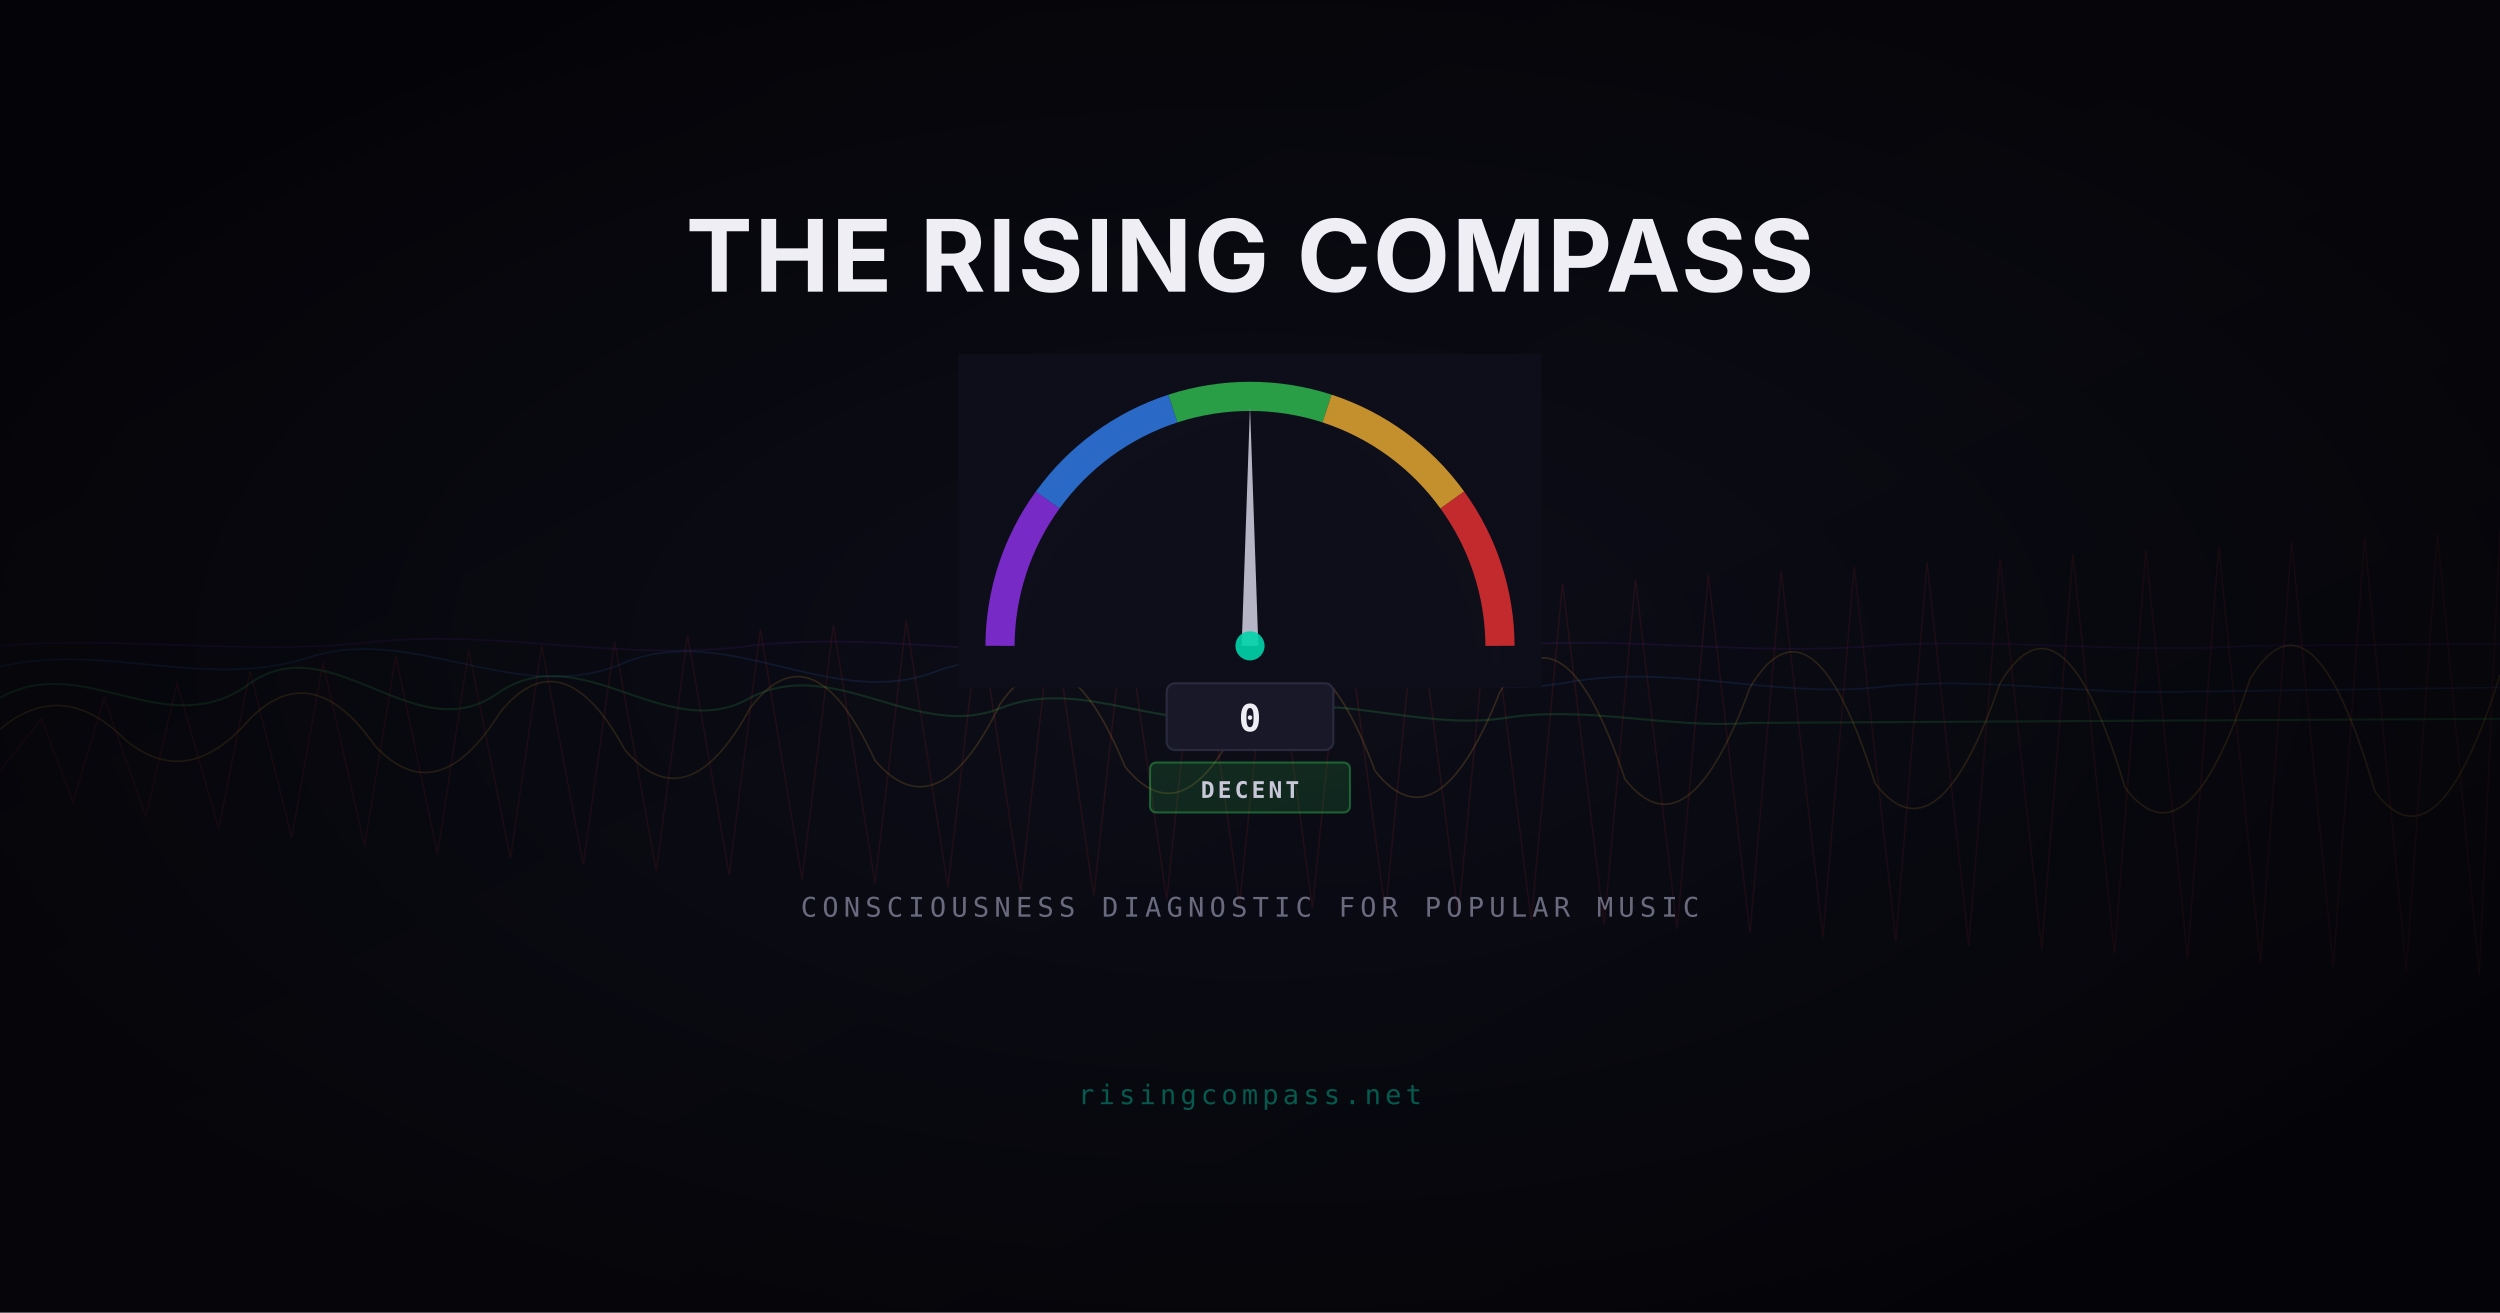
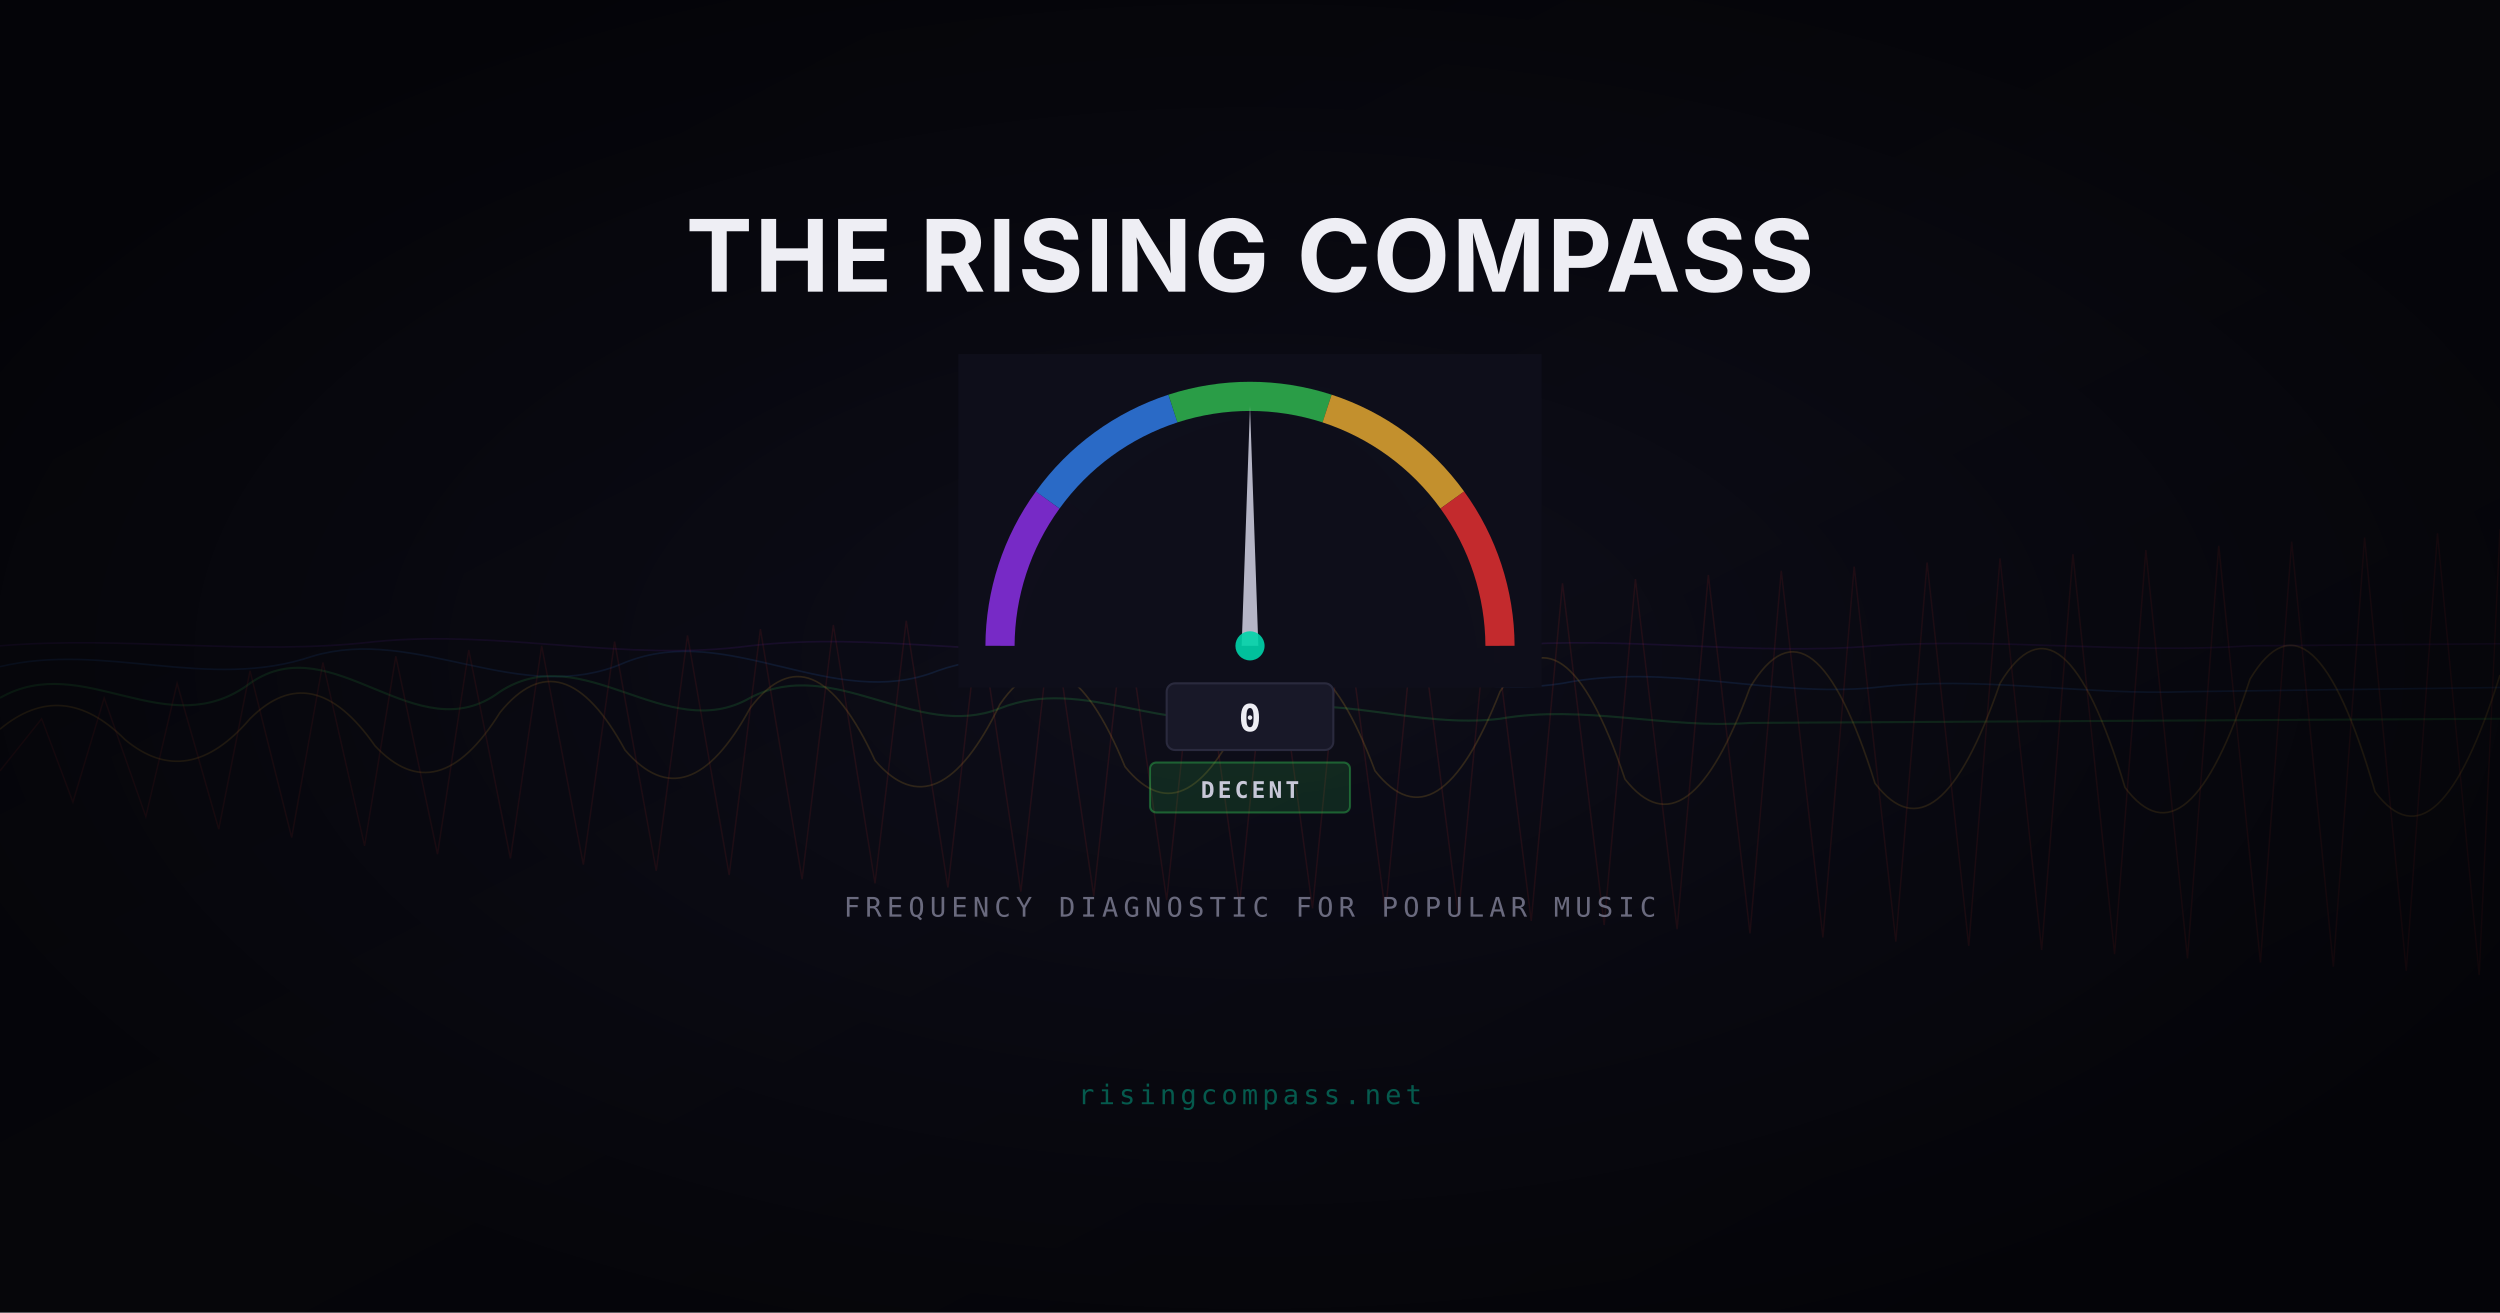
<svg xmlns="http://www.w3.org/2000/svg" width="1200" height="630" viewBox="0 0 1200 630">
  <defs>
    <linearGradient id="bg" x1="0" y1="0" x2="1" y2="1">
      <stop offset="0%" stop-color="#0a0a14" />
      <stop offset="50%" stop-color="#0e0e1a" />
      <stop offset="100%" stop-color="#0a0a14" />
    </linearGradient>
    <radialGradient id="vignette" cx="50%" cy="50%" r="55%">
      <stop offset="0%" stop-color="transparent" />
      <stop offset="100%" stop-color="rgba(0,0,0,0.6)" />
    </radialGradient>
    <filter id="glow">
      <feGaussianBlur stdDeviation="3" result="blur" />
      <feMerge>
        <feMergeNode in="blur" />
        <feMergeNode in="SourceGraphic" />
      </feMerge>
    </filter>
    <filter id="glow-soft">
      <feGaussianBlur stdDeviation="6" result="blur" />
      <feMerge>
        <feMergeNode in="blur" />
        <feMergeNode in="SourceGraphic" />
      </feMerge>
    </filter>
  </defs>
  <rect width="1200" height="630" fill="url(#bg)" />
  <path d="M0,310 C60,305 120,315 180,308 C240,302 300,318 360,310 C420,303 480,317 540,310 C600,304 660,316 720,310 C780,305 840,315 900,310 C960,306 1020,314 1080,310 L1200,309" fill="none" stroke="#9933ff" stroke-width="0.8" opacity="0.12" />
  <path d="M0,320 C50,308 100,332 150,315 C200,300 250,340 300,318 C350,298 400,342 450,322 C500,304 550,338 600,325 C650,312 700,336 750,328 C800,318 850,335 900,330 C950,324 1000,334 1050,332 L1200,330" fill="none" stroke="#3388ff" stroke-width="0.8" opacity="0.15" />
  <path d="M0,335 C40,312 80,358 120,328 C160,300 200,362 240,332 C280,306 320,358 360,335 C400,314 440,356 480,340 C520,324 560,354 600,342 C640,332 680,350 720,345 C760,338 800,350 840,347 L1200,345" fill="none" stroke="#33cc55" stroke-width="1" opacity="0.2" />
  <path d="M0,350 Q30,325 60,355 Q90,380 120,345 Q150,315 180,358 Q210,390 240,342 Q270,305 300,360 Q330,395 360,340 Q390,300 420,365 Q450,400 480,338 Q510,295 540,368 Q570,405 600,335 Q630,290 660,370 Q690,408 720,332 Q750,285 780,374 Q810,412 840,330 Q870,280 900,376 Q930,415 960,328 Q990,278 1020,378 Q1050,418 1080,326 Q1110,276 1140,380 Q1170,420 1200,324" fill="none" stroke="#ffbb33" stroke-width="0.8" opacity="0.18" />
  <path d="M0,370 L20,345 L35,385 L50,335 L70,392 L85,328 L105,398 L120,322 L140,402 L155,318 L175,406 L190,315 L210,410 L225,312 L245,412 L260,310 L280,415 L295,308 L315,418 L330,305 L350,420 L365,302 L385,422 L400,300 L420,424 L435,298 L455,426 L470,296 L490,428 L505,294 L525,430 L540,292 L560,432 L575,290 L595,434 L610,288 L630,436 L645,286 L665,438 L680,284 L700,440 L715,282 L735,442 L750,280 L770,444 L785,278 L805,446 L820,276 L840,448 L855,274 L875,450 L890,272 L910,452 L925,270 L945,454 L960,268 L980,456 L995,266 L1015,458 L1030,264 L1050,460 L1065,262 L1085,462 L1100,260 L1120,464 L1135,258 L1155,466 L1170,256 L1190,468 L1200,254" fill="none" stroke="#ff3333" stroke-width="0.7" opacity="0.12" />
  <rect width="1200" height="630" fill="url(#vignette)" />
  <path d="M 480,310 A 120,120 0 0,1 514.6,242.2" fill="none" stroke="#9933ff" stroke-width="16" stroke-linecap="butt" opacity="0.7" />
  <path d="M 514.6,242.2 A 120,120 0 0,1 637.1,194.4" fill="none" stroke="#3388ff" stroke-width="16" stroke-linecap="butt" opacity="0.7" />
  <path d="M 637.1,194.4 A 120,120 0 0,1 685.4,242.2" fill="none" stroke="#33cc55" stroke-width="16" stroke-linecap="butt" opacity="0.7" />
  <path d="M 685.4,242.2 A 120,120 0 0,1 717.1,310" fill="none" stroke="#ffbb33" stroke-width="16" stroke-linecap="butt" opacity="0.7" />
  <path d="M 717.1,310 A 120,120 0 0,1 720,310" fill="none" stroke="#ff3333" stroke-width="16" stroke-linecap="butt" opacity="0.7" />
  <rect x="460" y="170" width="280" height="160" fill="#0e0e1a" opacity="0.99" />
  <path d="M 480,310 A 120,120 0 0,1 502.9,240.0" fill="none" stroke="#9933ff" stroke-width="14" opacity="0.75" />
  <path d="M 502.9,240.0 A 120,120 0 0,1 563.0,196.1" fill="none" stroke="#3388ff" stroke-width="14" opacity="0.75" />
  <path d="M 563.0,196.1 A 120,120 0 0,1 637.0,196.1" fill="none" stroke="#33cc55" stroke-width="14" opacity="0.75" />
  <path d="M 637.0,196.1 A 120,120 0 0,1 697.1,240.0" fill="none" stroke="#ffbb33" stroke-width="14" opacity="0.75" />
  <path d="M 697.1,240.0 A 120,120 0 0,1 720,310" fill="none" stroke="#ff3333" stroke-width="14" opacity="0.75" />
  <g transform="rotate(0, 600, 310)">
    <polygon points="600,195 596,310 604,310" fill="#c8c8d8" opacity="0.9" />
    <circle cx="600" cy="310" r="7" fill="#00d4aa" opacity="0.9" />
  </g>
  <rect x="560" y="328" width="80" height="32" rx="4" fill="#181828" stroke="#2a2a3e" stroke-width="1" />
  <text x="600" y="351" text-anchor="middle" font-family="'JetBrains Mono',monospace" font-weight="700" font-size="18" fill="#eeeef4">0</text>
  <rect x="552" y="366" width="96" height="24" rx="3" fill="#33cc55" fill-opacity="0.15" stroke="#33cc55" stroke-opacity="0.4" stroke-width="1" />
  <text x="600" y="383" text-anchor="middle" font-family="'JetBrains Mono',monospace" font-weight="700" font-size="11" fill="#c8c8d8" letter-spacing="1.5">DECENT</text>
  <text x="600" y="140" text-anchor="middle" font-family="'Inter','Segoe UI',sans-serif" font-weight="700" font-size="48" fill="#eeeef4" letter-spacing="1">THE RISING COMPASS</text>
  <line x1="460" y1="156" x2="740" y2="156" stroke="#00d4aa" stroke-width="1.5" opacity="0.5" filter="url(#glow)" />
-   <text x="600" y="440" text-anchor="middle" font-family="'JetBrains Mono',monospace" font-weight="400" font-size="13" fill="#6a6a7e" letter-spacing="2.5">CONSCIOUSNESS DIAGNOSTIC FOR POPULAR MUSIC</text>
+   <text x="600" y="440" text-anchor="middle" font-family="'JetBrains Mono',monospace" font-weight="400" font-size="13" fill="#6a6a7e" letter-spacing="2.5">FREQUENCY DIAGNOSTIC FOR POPULAR MUSIC</text>
  <text x="600" y="530" text-anchor="middle" font-family="'JetBrains Mono',monospace" font-weight="400" font-size="13" fill="#00d4aa" opacity="0.4" letter-spacing="2">risingcompass.net</text>
</svg>
